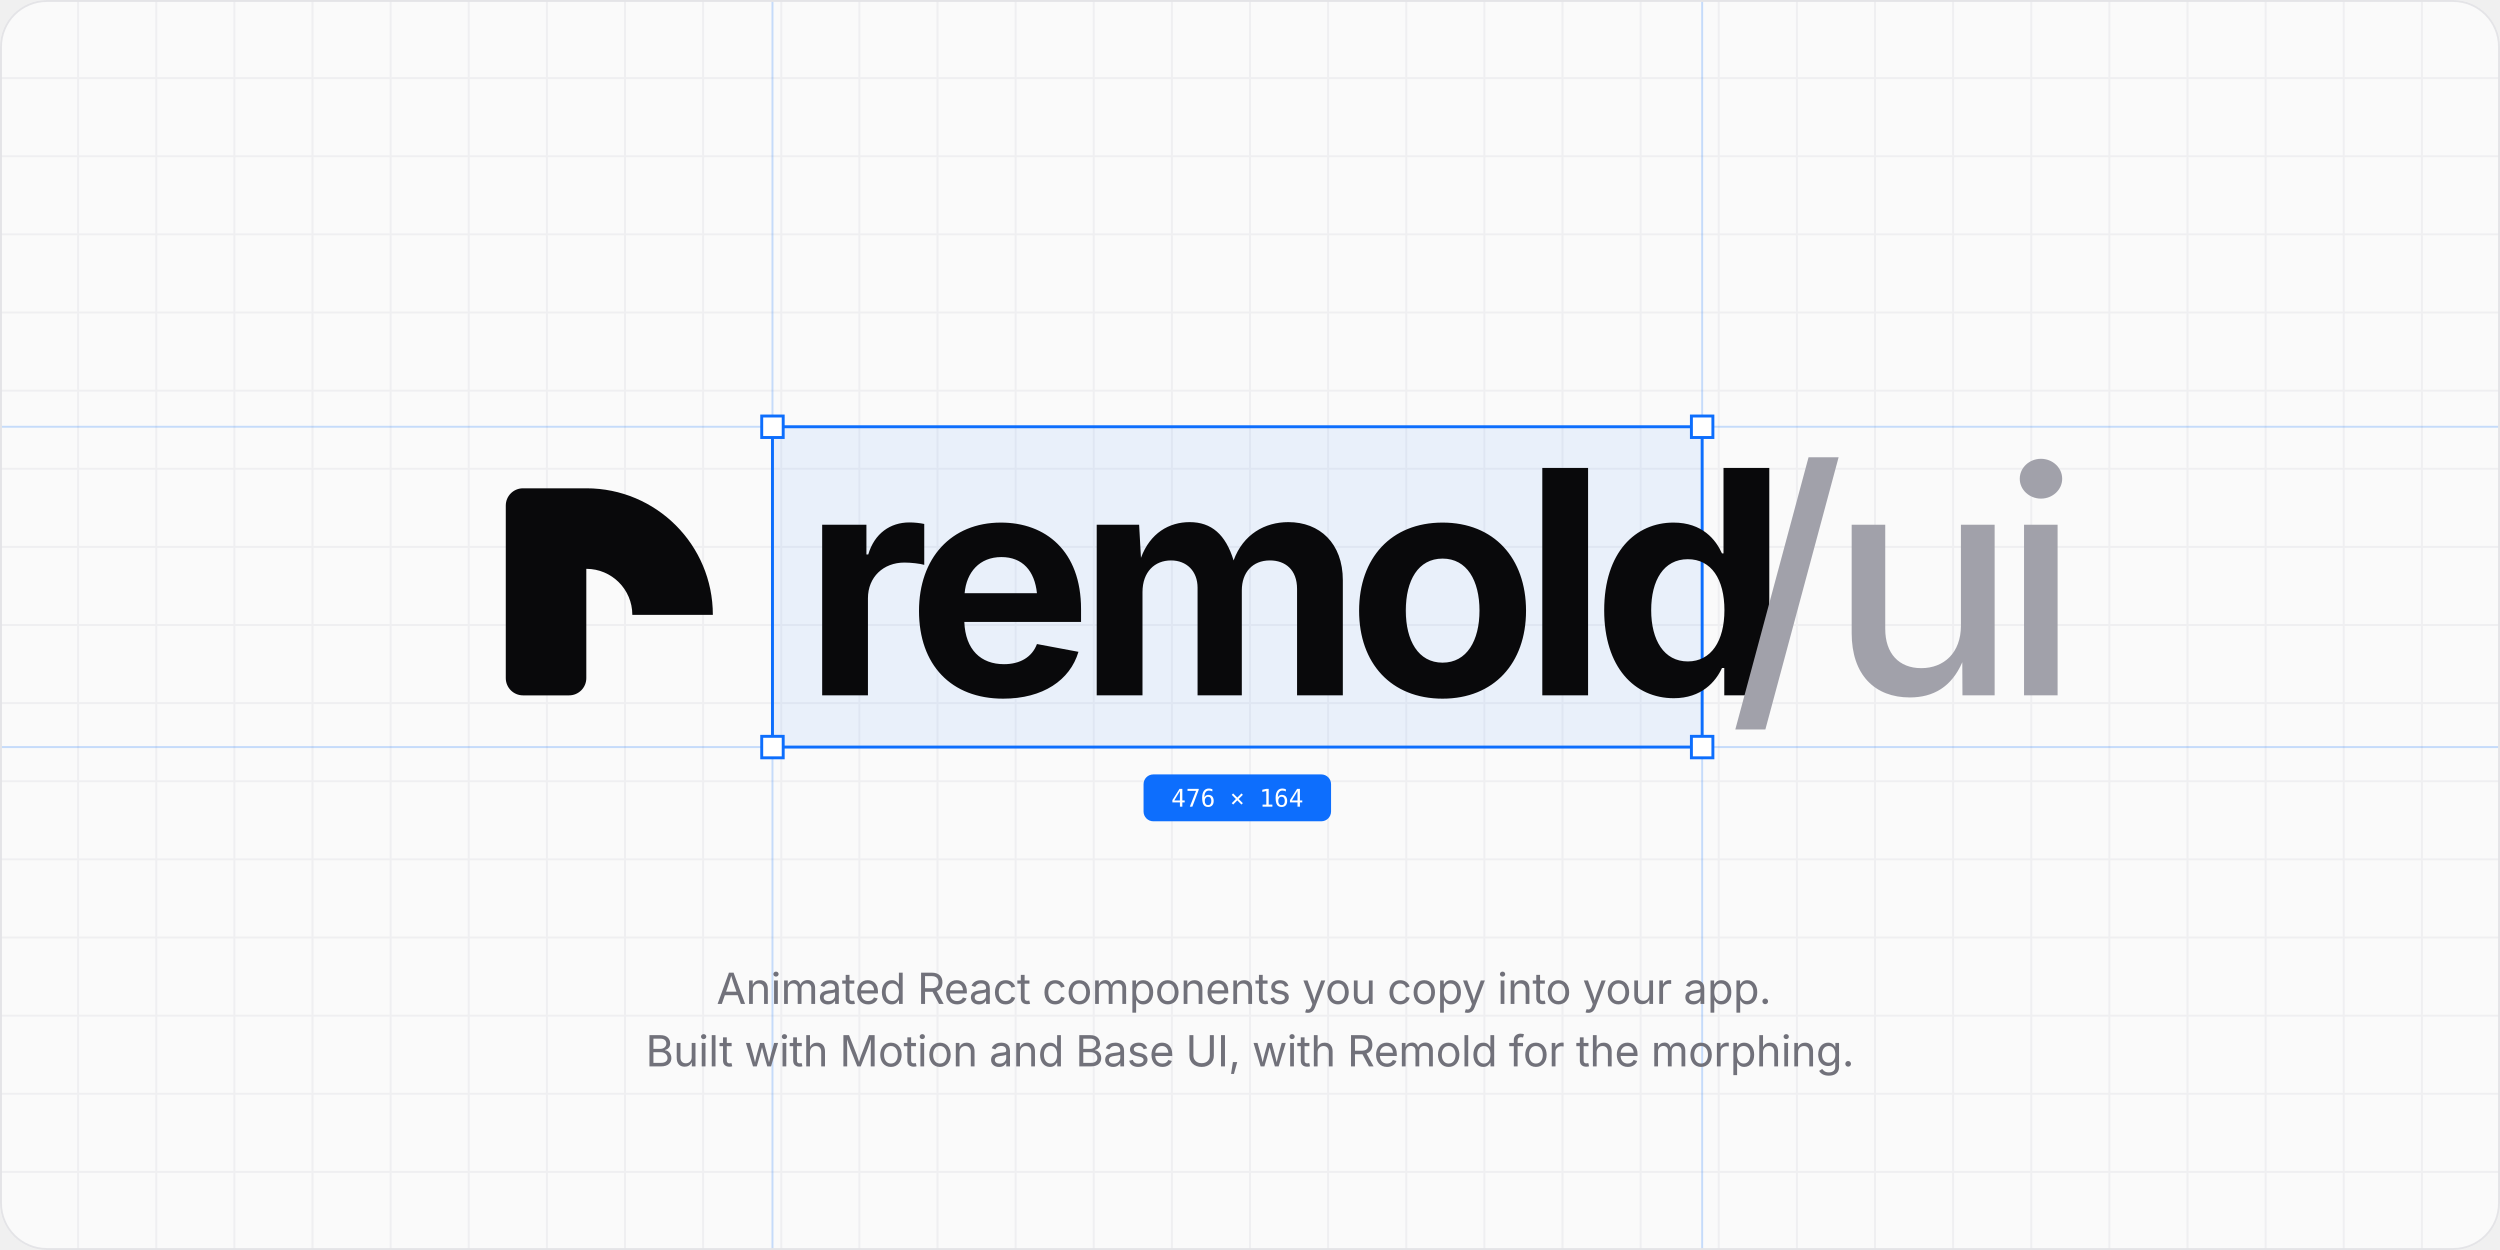
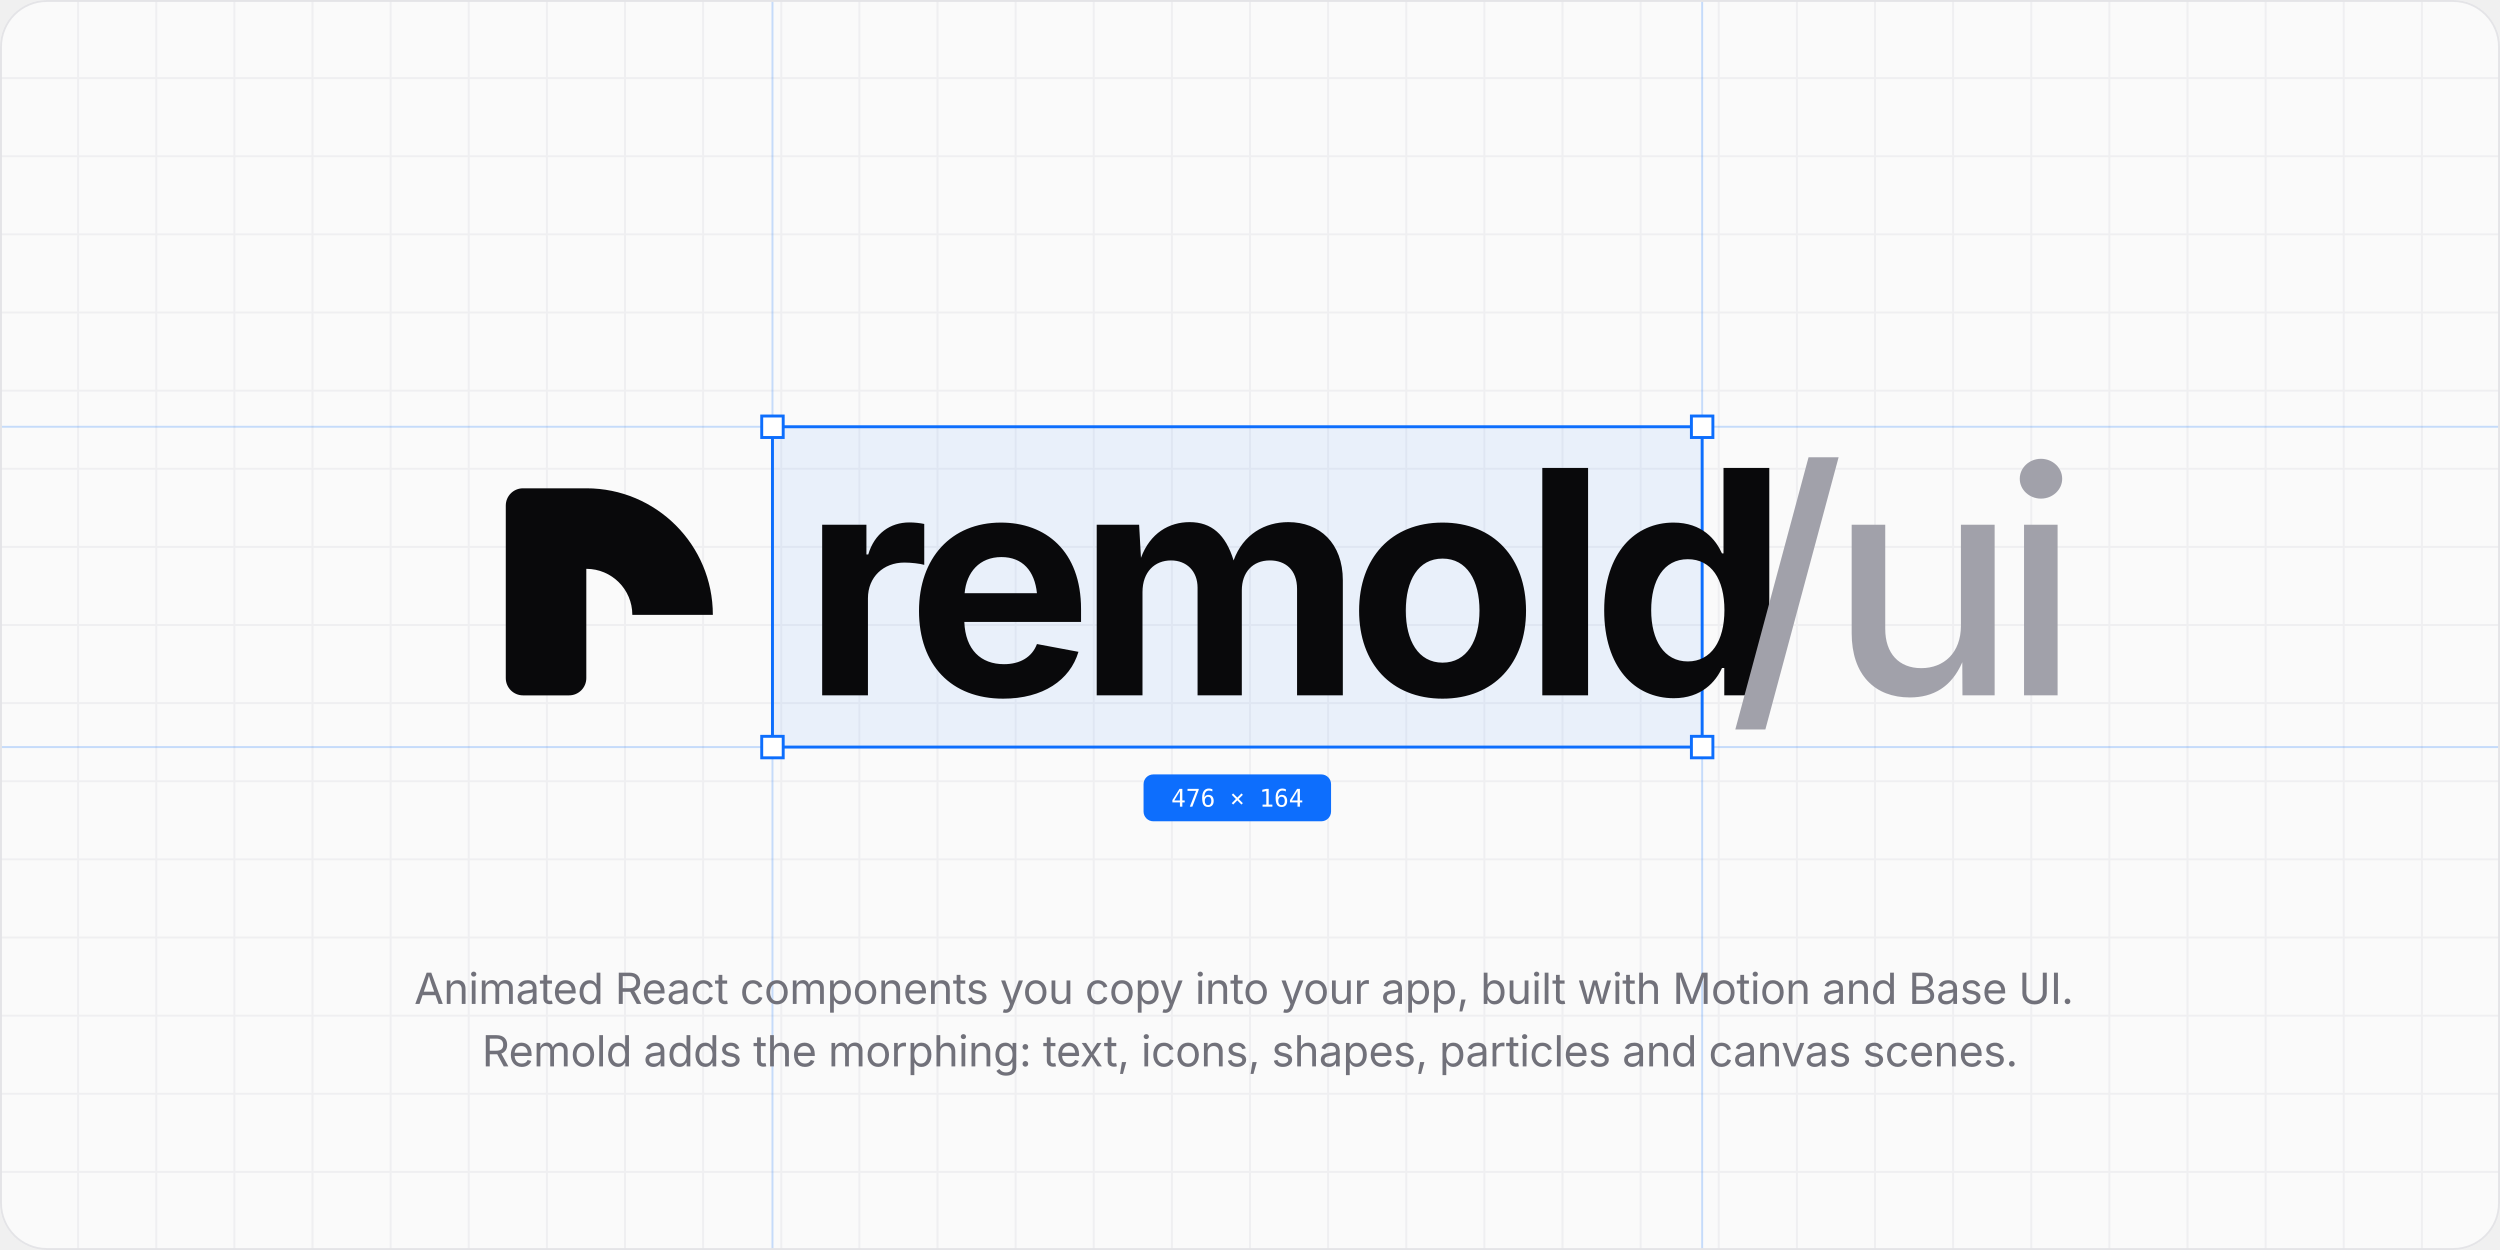
- <svg xmlns="http://www.w3.org/2000/svg" viewBox="0 0 1280 640" width="1280" height="640" role="img" aria-label="remold/ui: animated React components you copy into your app, built with Motion and Base UI, with Remold for the morphing. The word remold sits in a selection box with corner handles, and the logo beside it remolds between a square shoulder and an arc.">
+ <svg xmlns="http://www.w3.org/2000/svg" viewBox="0 0 1280 640" width="1280" height="640" role="img" aria-label="remold/ui: animated React components you copy into your app, built with Motion and Base UI. Remold adds the morphing: text, icons, shapes, particles and canvas scenes. The word remold sits in a selection box with corner handles, and the logo beside it remolds between a square shoulder and an arc.">
  <style>.still{display:none}@media (prefers-reduced-motion:reduce){.moving{display:none}.still{display:inline}}</style>
  <clipPath id="frame">
    <rect width="1280" height="640" rx="24" />
  </clipPath>
  <g clip-path="url(#frame)">
    <rect width="1280" height="640" fill="#fafafa" />
    <path d="M40 0V640M80 0V640M120 0V640M160 0V640M200 0V640M240 0V640M280 0V640M320 0V640M360 0V640M400 0V640M440 0V640M480 0V640M520 0V640M560 0V640M600 0V640M640 0V640M680 0V640M720 0V640M760 0V640M800 0V640M840 0V640M880 0V640M920 0V640M960 0V640M1000 0V640M1040 0V640M1080 0V640M1120 0V640M1160 0V640M1200 0V640M1240 0V640M0 40H1280M0 80H1280M0 120H1280M0 160H1280M0 200H1280M0 240H1280M0 280H1280M0 320H1280M0 360H1280M0 400H1280M0 440H1280M0 480H1280M0 520H1280M0 560H1280M0 600H1280" stroke="#efeff1" stroke-width="1" fill="none" />
    <path d="M0 218.5H1280M0 382.5H1280M395.5 0V640M871.5 0V640" stroke="#0d6efd" stroke-opacity="0.22" stroke-width="1" fill="none" />
  </g>
  <rect x="0.5" y="0.5" width="1279" height="639" rx="23.5" fill="none" stroke="#e4e4e7" />
  <g transform="translate(217.73 208.78) scale(5.89)" fill="#09090b">
    <path class="moving" d="M7 23.5C7 21 7 18.5 7 16C7 13.5 7 11 7 8.5C7 7.67 7.67 7 8.5 7C10.33 7 12.17 7 14 7C17.04 7 19.79 8.23 21.78 10.22C23.77 12.21 25 14.96 25 18C22.67 18 20.33 18 18 18C18 15.79 16.21 14 14 14C14 17.17 14 20.33 14 23.5C14 24.33 13.33 25 12.5 25C11.17 25 9.83 25 8.5 25C7.67 25 7 24.33 7 23.5Z">
      <animate attributeName="d" dur="8s" repeatCount="indefinite" values="M7 23.5C7 21 7 18.5 7 16C7 13.5 7 11 7 8.5C7 7.67 7.67 7 8.5 7C10.33 7 12.17 7 14 7C17.04 7 19.79 8.23 21.78 10.22C23.77 12.21 25 14.96 25 18C22.67 18 20.33 18 18 18C18 15.79 16.21 14 14 14C14 17.17 14 20.33 14 23.5C14 24.33 13.33 25 12.5 25C11.17 25 9.83 25 8.5 25C7.67 25 7 24.33 7 23.5Z;M7 23.5C7 21 7 18.5 7 16C7 13.5 7 11 7 8.5C7 7.67 7.67 7 8.5 7C10.33 7 12.17 7 14 7C17.04 7 19.79 8.23 21.78 10.22C23.77 12.21 25 14.96 25 18C22.67 18 20.33 18 18 18C18 15.79 16.21 14 14 14C14 17.17 14 20.33 14 23.5C14 24.33 13.33 25 12.5 25C11.17 25 9.83 25 8.5 25C7.67 25 7 24.33 7 23.5Z;M7.13 23.63C7.06 21.34 7 19 7 16.64C7 13.93 7 11.21 7 8.5C7 7.67 7.67 7 8.5 7C10.6 7 12.71 7 14.81 7C17.66 7 20.23 8.18 22.05 10.08C23.87 12.17 25 14.95 25 18C22.67 18 20.33 18 18 18C18 15.87 16.36 14.11 14.34 14C14.23 16.9 14.11 19.79 14 22.69C14 23.72 13.39 24.6 12.63 24.87C11.41 24.94 10.13 25 8.84 25C7.97 25 7.24 24.39 7.13 23.63Z;M7.39 23.89C7.17 22.03 7 20 7 17.93C7 14.79 7 11.64 7 8.5C7 7.67 7.67 7 8.5 7C11.15 7 13.8 7 16.44 7C18.91 7 21.13 8.09 22.61 9.78C24.09 12.07 25 14.93 25 18C22.67 18 20.33 18 18 18C18 16.02 16.67 14.34 15.03 14C14.69 16.35 14.34 18.7 14 21.06C14 22.49 13.5 23.8 12.89 24.61C11.9 24.83 10.73 25 9.53 25C8.57 25 7.73 24.5 7.39 23.89Z;M7.67 24.17C7.3 22.8 7 21.12 7 19.37C7 15.75 7 12.12 7 8.5C7 7.67 7.67 7 8.5 7C11.76 7 15.01 7 18.27 7C20.31 7 22.13 7.98 23.23 9.45C24.32 11.97 25 14.9 25 18C22.67 18 20.33 18 18 18C18 16.18 17.01 14.6 15.8 14C15.2 15.74 14.6 17.49 14 19.23C14 21.11 13.63 22.9 13.17 24.33C12.44 24.7 11.4 25 10.3 25C9.24 25 8.27 24.63 7.67 24.17Z;M7.94 24.44C7.42 23.5 7 22.14 7 20.68C7 16.62 7 12.56 7 8.5C7 7.67 7.67 7 8.5 7C12.31 7 16.12 7 19.93 7C21.59 7 23.04 7.88 23.79 9.15C24.54 11.87 25 14.88 25 18C22.67 18 20.33 18 18 18C18 16.34 17.33 14.83 16.5 14C15.66 15.19 14.83 16.38 14 17.57C14 19.86 13.75 22.09 13.44 24.06C12.94 24.58 12.02 25 11 25C9.85 25 8.77 24.75 7.94 24.44Z;M8.15 24.65C7.51 24.06 7 22.97 7 21.75C7 17.33 7 12.92 7 8.5C7 7.67 7.67 7 8.5 7C12.76 7 17.02 7 21.28 7C22.62 7 23.78 7.8 24.25 8.9C24.71 11.79 25 14.86 25 18C22.67 18 20.33 18 18 18C18 16.46 17.58 15.02 17.06 14C16.04 14.74 15.02 15.48 14 16.22C14 18.84 13.84 21.42 13.65 23.85C13.34 24.49 12.51 25 11.56 25C10.35 25 9.17 24.84 8.15 24.65Z;M8.31 24.81C7.59 24.48 7 23.58 7 22.53C7 17.86 7 13.18 7 8.5C7 7.67 7.67 7 8.5 7C13.09 7 17.68 7 22.28 7C23.39 7 24.33 7.74 24.59 8.72C24.84 11.74 25 14.85 25 18C22.67 18 20.33 18 18 18C18 16.55 17.77 15.16 17.48 14C16.32 14.41 15.16 14.82 14 15.22C14 18.09 13.91 20.93 13.81 23.69C13.64 24.41 12.88 25 11.98 25C10.72 25 9.47 24.91 8.31 24.81Z;M8.41 24.91C7.63 24.77 7 23.99 7 23.07C7 18.21 7 13.36 7 8.5C7 7.67 7.67 7 8.5 7C13.32 7 18.14 7 22.96 7C23.91 7 24.7 7.7 24.82 8.6C24.93 11.7 25 14.84 25 18C22.67 18 20.33 18 18 18C18 16.62 17.9 15.26 17.77 14C16.51 14.18 15.26 14.36 14 14.54C14 17.58 13.96 20.6 13.91 23.59C13.84 24.37 13.13 25 12.27 25C10.97 25 9.67 24.96 8.41 24.91Z;M8.48 24.98C7.66 24.95 7 24.25 7 23.4C7 18.44 7 13.47 7 8.5C7 7.67 7.67 7 8.5 7C13.46 7 18.42 7 23.38 7C24.23 7 24.93 7.68 24.96 8.52C24.98 11.67 25 14.83 25 18C22.67 18 20.33 18 18 18C18 16.66 17.98 15.32 17.95 14C16.63 14.04 15.32 14.08 14 14.12C14 17.26 13.99 20.39 13.98 23.52C13.96 24.34 13.28 25 12.45 25C11.12 25 9.8 24.99 8.48 24.98Z;M8.52 25.02C7.68 25.05 7 24.4 7 23.59C7 18.56 7 13.53 7 8.5C7 7.67 7.67 7 8.5 7C13.54 7 18.57 7 23.61 7C24.41 7 25.06 7.67 25.04 8.48C25.01 11.66 25 14.83 25 18C22.67 18 20.33 18 18 18C18 16.68 18.02 15.35 18.05 14C16.7 13.96 15.35 13.93 14 13.89C14 17.08 14.01 20.28 14.02 23.48C14.03 24.32 13.37 25 12.55 25C11.21 25 9.87 25.01 8.52 25.02Z;M8.53 25.03C7.69 25.09 7 24.46 7 23.67C7 18.61 7 13.56 7 8.5C7 7.67 7.67 7 8.5 7C13.57 7 18.64 7 23.71 7C24.49 7 25.12 7.66 25.07 8.46C25.03 11.65 25 14.83 25 18C22.67 18 20.33 18 18 18C18 16.69 18.04 15.36 18.09 14C16.73 13.93 15.36 13.86 14 13.79C14 17.01 14.01 20.23 14.03 23.47C14.06 24.31 13.41 25 12.59 25C11.24 25 9.9 25.01 8.53 25.03Z;M8.54 25.04C7.69 25.1 7 24.47 7 23.68C7 18.62 7 13.56 7 8.5C7 7.67 7.67 7 8.5 7C13.58 7 18.66 7 23.73 7C24.51 7 25.13 7.66 25.08 8.46C25.03 11.65 25 14.83 25 18C22.67 18 20.33 18 18 18C18 16.69 18.04 15.37 18.1 14C16.73 13.92 15.37 13.84 14 13.77C14 16.99 14.02 20.22 14.04 23.46C14.07 24.31 13.41 25 12.6 25C11.25 25 9.9 25.02 8.54 25.04Z;M8.53 25.03C7.69 25.09 7 24.46 7 23.67C7 18.61 7 13.56 7 8.5C7 7.67 7.67 7 8.5 7C13.57 7 18.64 7 23.71 7C24.49 7 25.12 7.66 25.07 8.46C25.03 11.65 25 14.83 25 18C22.67 18 20.33 18 18 18C18 16.69 18.04 15.36 18.09 14C16.73 13.93 15.36 13.86 14 13.79C14 17.01 14.01 20.23 14.03 23.47C14.06 24.31 13.41 25 12.59 25C11.24 25 9.9 25.01 8.53 25.03Z;M8.53 25.03C7.68 25.07 7 24.43 7 23.64C7 18.59 7 13.55 7 8.5C7 7.67 7.67 7 8.5 7C13.56 7 18.61 7 23.67 7C24.46 7 25.09 7.66 25.06 8.47C25.02 11.66 25 14.83 25 18C22.67 18 20.33 18 18 18C18 16.68 18.03 15.36 18.07 14C16.71 13.94 15.36 13.89 14 13.83C14 17.04 14.01 20.25 14.03 23.47C14.05 24.32 13.39 25 12.57 25C11.23 25 9.88 25.01 8.53 25.03Z;M8.52 25.02C7.68 25.05 7 24.41 7 23.6C7 18.57 7 13.53 7 8.5C7 7.67 7.67 7 8.5 7C13.54 7 18.58 7 23.63 7C24.43 7 25.07 7.66 25.04 8.48C25.02 11.66 25 14.83 25 18C22.67 18 20.33 18 18 18C18 16.68 18.02 15.35 18.05 14C16.7 13.96 15.35 13.92 14 13.87C14 17.07 14.01 20.27 14.02 23.48C14.04 24.32 13.37 25 12.55 25C11.21 25 9.87 25.01 8.52 25.02Z;M8.51 25.01C7.68 25.04 7 24.38 7 23.57C7 18.55 7 13.52 7 8.5C7 7.67 7.67 7 8.5 7C13.53 7 18.56 7 23.59 7C24.39 7 25.05 7.67 25.03 8.48C25.01 11.66 25 14.83 25 18C22.67 18 20.33 18 18 18C18 16.67 18.02 15.35 18.04 14C16.69 13.97 15.35 13.94 14 13.91C14 17.1 14.01 20.29 14.01 23.49C14.03 24.32 13.36 25 12.54 25C11.2 25 9.86 25.01 8.51 25.01Z;M8.51 25.01C7.68 25.02 7 24.36 7 23.54C7 18.53 7 13.51 7 8.5C7 7.67 7.67 7 8.5 7C13.52 7 18.54 7 23.55 7C24.37 7 25.03 7.67 25.02 8.49C25.01 11.66 25 14.83 25 18C22.67 18 20.33 18 18 18C18 16.67 18.01 15.34 18.02 14C16.68 13.98 15.34 13.96 14 13.95C14 17.13 14 20.31 14.01 23.49C14.02 24.32 13.35 25 12.52 25C11.19 25 9.85 25 8.51 25.01Z;M8.5 25C7.67 25.01 7 24.35 7 23.52C7 18.52 7 13.51 7 8.5C7 7.67 7.67 7 8.5 7C13.51 7 18.52 7 23.53 7C24.35 7 25.02 7.67 25.01 8.49C25 11.66 25 14.83 25 18C22.67 18 20.33 18 18 18C18 16.67 18.01 15.34 18.01 14C16.67 13.99 15.34 13.98 14 13.97C14 17.14 14 20.32 14 23.5C14.01 24.33 13.34 25 12.51 25C11.18 25 9.84 25 8.5 25Z;M8.5 25C7.67 25.01 7 24.34 7 23.51C7 18.51 7 13.5 7 8.5C7 7.67 7.67 7 8.5 7C13.5 7 18.51 7 23.51 7C24.34 7 25.01 7.67 25 8.5C25 11.67 25 14.83 25 18C22.67 18 20.33 18 18 18C18 16.67 18 15.34 18.01 14C16.67 14 15.34 13.99 14 13.99C14 17.16 14 20.33 14 23.5C14 24.33 13.33 25 12.51 25C11.17 25 9.84 25 8.5 25Z;M8.5 25C7.67 25 7 24.33 7 23.5C7 18.5 7 13.5 7 8.5C7 7.67 7.67 7 8.5 7C13.5 7 18.5 7 23.5 7C24.33 7 25 7.67 25 8.5C25 11.67 25 14.83 25 18C22.67 18 20.33 18 18 18C18 16.67 18 15.33 18 14C16.67 14 15.33 14 14 14C14 17.17 14 20.33 14 23.5C14 24.33 13.33 25 12.5 25C11.17 25 9.83 25 8.5 25Z;M8.5 25C7.67 25 7 24.33 7 23.5C7 18.5 7 13.5 7 8.5C7 7.67 7.67 7 8.5 7C13.5 7 18.5 7 23.5 7C24.33 7 25 7.67 25 8.5C25 11.67 25 14.83 25 18C22.67 18 20.33 18 18 18C18 16.67 18 15.33 18 14C16.67 14 15.33 14 14 14C14 17.17 14 20.33 14 23.5C14 24.33 13.33 25 12.5 25C11.17 25 9.83 25 8.5 25Z;M8.37 24.87C7.61 24.66 7 23.83 7 22.86C7 18.07 7 13.29 7 8.5C7 7.67 7.67 7 8.5 7C13.23 7 17.96 7 22.69 7C23.71 7 24.56 7.72 24.73 8.65C24.9 11.71 25 14.84 25 18C22.67 18 20.33 18 18 18C18 16.59 17.85 15.22 17.66 14C16.44 14.27 15.22 14.54 14 14.81C14 17.78 13.94 20.73 13.87 23.63C13.76 24.39 13.03 25 12.16 25C10.87 25 9.59 24.94 8.37 24.87Z;M8.11 24.61C7.5 23.97 7 22.83 7 21.57C7 17.21 7 12.86 7 8.5C7 7.67 7.67 7 8.5 7C12.69 7 16.87 7 21.06 7C22.45 7 23.66 7.82 24.17 8.94C24.68 11.81 25 14.87 25 18C22.67 18 20.33 18 18 18C18 16.44 17.54 14.99 16.97 14C15.98 14.81 14.99 15.63 14 16.44C14 19.01 13.83 21.53 13.61 23.89C13.27 24.5 12.43 25 11.47 25C10.27 25 9.1 24.83 8.11 24.61Z;M7.83 24.33C7.37 23.2 7 21.71 7 20.13C7 16.25 7 12.38 7 8.5C7 7.67 7.67 7 8.5 7C12.08 7 15.65 7 19.23 7C21.05 7 22.66 7.92 23.55 9.27C24.45 11.91 25 14.89 25 18C22.67 18 20.33 18 18 18C18 16.27 17.2 14.73 16.2 14C15.47 15.42 14.73 16.85 14 18.27C14 20.38 13.7 22.43 13.33 24.17C12.73 24.63 11.76 25 10.7 25C9.6 25 8.56 24.7 7.83 24.33Z;M7.56 24.06C7.25 22.5 7 20.69 7 18.82C7 15.38 7 11.94 7 8.5C7 7.67 7.67 7 8.5 7C11.52 7 14.55 7 17.57 7C19.78 7 21.75 8.02 22.99 9.57C24.23 12.01 25 14.91 25 18C22.67 18 20.33 18 18 18C18 16.12 16.88 14.5 15.5 14C15 15.98 14.5 17.95 14 19.93C14 21.64 13.58 23.25 13.06 24.44C12.23 24.75 11.15 25 10 25C8.98 25 8.06 24.58 7.56 24.06Z;M7.35 23.85C7.16 21.94 7 19.86 7 17.75C7 14.67 7 11.58 7 8.5C7 7.67 7.67 7 8.5 7C11.07 7 13.65 7 16.22 7C18.74 7 21.01 8.1 22.53 9.82C24.06 12.08 25 14.93 25 18C22.67 18 20.33 18 18 18C18 16 16.63 14.31 14.94 14C14.62 16.43 14.31 18.85 14 21.28C14 22.65 13.49 23.91 12.85 24.65C11.83 24.84 10.65 25 9.44 25C8.49 25 7.66 24.49 7.35 23.85Z;M7.19 23.69C7.09 21.52 7 19.25 7 16.97C7 14.14 7 11.32 7 8.5C7 7.67 7.67 7 8.5 7C10.74 7 12.98 7 15.22 7C17.98 7 20.46 8.16 22.19 10C23.93 12.14 25 14.95 25 18C22.67 18 20.33 18 18 18C18 15.9 16.44 14.17 14.52 14C14.34 16.76 14.17 19.52 14 22.28C14 23.41 13.41 24.4 12.69 24.81C11.53 24.91 10.28 25 9.02 25C8.12 25 7.36 24.41 7.19 23.69Z;M7.09 23.59C7.04 21.23 7 18.83 7 16.43C7 13.79 7 11.14 7 8.5C7 7.67 7.67 7 8.5 7C10.51 7 12.53 7 14.54 7C17.46 7 20.09 8.2 21.96 10.12C23.84 12.18 25 14.96 25 18C22.67 18 20.33 18 18 18C18 15.84 16.31 14.08 14.23 14C14.15 16.99 14.08 19.97 14 22.96C14 23.92 13.37 24.73 12.59 24.91C11.33 24.96 10.03 25 8.73 25C7.87 25 7.16 24.37 7.09 23.59Z;M7.02 23.52C7.01 21.05 7 18.58 7 16.1C7 13.56 7 11.03 7 8.5C7 7.67 7.67 7 8.5 7C10.37 7 12.25 7 14.12 7C17.13 7 19.85 8.22 21.82 10.2C23.78 12.21 25 14.96 25 18C22.67 18 20.33 18 18 18C18 15.8 16.23 14.02 14.05 14C14.03 17.13 14.02 20.25 14 23.38C14 24.24 13.34 24.94 12.52 24.98C11.2 24.99 9.88 25 8.55 25C7.72 25 7.04 24.34 7.02 23.52Z;M6.98 23.48C6.99 20.95 7 18.43 7 15.91C7 13.44 7 10.97 7 8.5C7 7.67 7.67 7 8.5 7C10.3 7 12.09 7 13.89 7C16.95 7 19.73 8.24 21.74 10.24C23.75 12.22 25 14.96 25 18C22.67 18 20.33 18 18 18C18 15.78 16.19 13.98 13.95 14C13.97 17.2 13.98 20.41 14 23.61C14 24.41 13.32 25.05 12.48 25.02C11.13 25.01 9.79 25 8.45 25C7.63 25 6.97 24.32 6.98 23.48Z;M6.97 23.47C6.99 20.91 7 18.37 7 15.83C7 13.39 7 10.94 7 8.5C7 7.67 7.67 7 8.5 7C10.26 7 12.03 7 13.79 7C16.88 7 19.67 8.24 21.71 10.26C23.74 12.22 25 14.97 25 18C22.67 18 20.33 18 18 18C18 15.77 16.17 13.97 13.91 14C13.94 17.24 13.97 20.47 14 23.71C14 24.49 13.31 25.1 12.47 25.03C11.1 25.01 9.76 25 8.41 25C7.59 25 6.94 24.31 6.97 23.47Z;M6.96 23.46C6.98 20.9 7 18.36 7 15.82C7 13.38 7 10.94 7 8.5C7 7.67 7.67 7 8.5 7C10.26 7 12.01 7 13.77 7C16.86 7 19.66 8.24 21.7 10.26C23.74 12.23 25 14.97 25 18C22.67 18 20.33 18 18 18C18 15.77 16.17 13.97 13.9 14C13.93 17.24 13.97 20.49 14 23.73C14 24.5 13.31 25.11 12.46 25.04C11.1 25.02 9.75 25 8.4 25C7.59 25 6.93 24.31 6.96 23.46Z;M6.97 23.47C6.99 20.91 7 18.37 7 15.83C7 13.39 7 10.94 7 8.5C7 7.67 7.67 7 8.5 7C10.26 7 12.03 7 13.79 7C16.87 7 19.67 8.24 21.71 10.26C23.74 12.22 25 14.97 25 18C22.67 18 20.33 18 18 18C18 15.77 16.17 13.97 13.91 14C13.94 17.24 13.97 20.47 14 23.71C14 24.49 13.31 25.1 12.47 25.03C11.1 25.01 9.76 25 8.41 25C7.59 25 6.94 24.31 6.97 23.47Z;M6.97 23.47C6.99 20.93 7 18.39 7 15.86C7 13.41 7 10.95 7 8.5C7 7.67 7.67 7 8.5 7C10.28 7 12.05 7 13.83 7C16.91 7 19.69 8.24 21.72 10.25C23.75 12.22 25 14.96 25 18C22.67 18 20.33 18 18 18C18 15.78 16.18 13.98 13.93 14C13.95 17.22 13.98 20.45 14 23.67C14 24.46 13.32 25.08 12.47 25.03C11.12 25.01 9.77 25 8.43 25C7.61 25 6.95 24.32 6.97 23.47Z;M6.98 23.48C6.99 20.95 7 18.42 7 15.9C7 13.43 7 10.97 7 8.5C7 7.67 7.67 7 8.5 7C10.29 7 12.08 7 13.87 7C16.94 7 19.72 8.24 21.74 10.24C23.75 12.22 25 14.96 25 18C22.67 18 20.33 18 18 18C18 15.78 16.19 13.98 13.95 14C13.96 17.21 13.98 20.42 14 23.63C14 24.42 13.32 25.06 12.48 25.02C11.13 25.01 9.79 25 8.45 25C7.63 25 6.96 24.32 6.98 23.48Z;M6.99 23.49C6.99 20.96 7 18.45 7 15.93C7 13.45 7 10.98 7 8.5C7 7.67 7.67 7 8.5 7C10.3 7 12.11 7 13.91 7C16.97 7 19.74 8.24 21.75 10.24C23.76 12.22 25 14.96 25 18C22.67 18 20.33 18 18 18C18 15.78 16.19 13.99 13.96 14C13.98 17.2 13.99 20.39 14 23.59C14 24.39 13.32 25.04 12.49 25.01C11.14 25.01 9.8 25 8.46 25C7.64 25 6.97 24.32 6.99 23.49Z;M6.99 23.49C7 20.98 7 18.47 7 15.96C7 13.47 7 10.99 7 8.5C7 7.67 7.67 7 8.5 7C10.32 7 12.13 7 13.95 7C17 7 19.76 8.23 21.76 10.23C23.76 12.22 25 14.96 25 18C22.67 18 20.33 18 18 18C18 15.79 16.2 13.99 13.98 14C13.99 17.18 13.99 20.37 14 23.55C14 24.37 13.32 25.03 12.49 25.01C11.15 25 9.81 25 8.48 25C7.65 25 6.98 24.32 6.99 23.49Z;M7 23.5C7 20.99 7 18.48 7 15.98C7 13.48 7 10.99 7 8.5C7 7.67 7.67 7 8.5 7C10.32 7 12.15 7 13.97 7C17.02 7 19.77 8.23 21.77 10.23C23.77 12.21 25 14.96 25 18C22.67 18 20.33 18 18 18C18 15.79 16.2 14 13.99 14C13.99 17.18 14 20.35 14 23.53C14 24.35 13.33 25.01 12.5 25C11.16 25 9.82 25 8.49 25C7.66 25 6.99 24.33 7 23.5Z;M7 23.5C7 20.99 7 18.49 7 15.99C7 13.49 7 11 7 8.5C7 7.67 7.67 7 8.5 7C10.33 7 12.16 7 13.99 7C17.03 7 19.78 8.23 21.77 10.22C23.77 12.21 25 14.96 25 18C22.67 18 20.33 18 18 18C18 15.79 16.21 14 13.99 14C14 17.17 14 20.34 14 23.51C14 24.34 13.33 25.01 12.5 25C11.16 25 9.83 25 8.49 25C7.67 25 7 24.33 7 23.5Z;M7 23.5C7 21 7 18.5 7 16C7 13.5 7 11 7 8.5C7 7.67 7.67 7 8.5 7C10.33 7 12.17 7 14 7C17.04 7 19.79 8.23 21.78 10.22C23.77 12.21 25 14.96 25 18C22.67 18 20.33 18 18 18C18 15.79 16.21 14 14 14C14 17.17 14 20.33 14 23.5C14 24.33 13.33 25 12.5 25C11.17 25 9.83 25 8.5 25C7.67 25 7 24.33 7 23.5Z;M7 23.5C7 21 7 18.5 7 16C7 13.5 7 11 7 8.5C7 7.67 7.67 7 8.5 7C10.33 7 12.17 7 14 7C17.04 7 19.79 8.23 21.78 10.22C23.77 12.21 25 14.96 25 18C22.67 18 20.33 18 18 18C18 15.79 16.21 14 14 14C14 17.17 14 20.33 14 23.5C14 24.33 13.33 25 12.5 25C11.17 25 9.83 25 8.5 25C7.67 25 7 24.33 7 23.5Z" keyTimes="0;0.45;0.455;0.46;0.466;0.471;0.476;0.481;0.486;0.492;0.497;0.502;0.507;0.512;0.518;0.523;0.528;0.533;0.538;0.544;0.549;0.75;0.755;0.76;0.766;0.771;0.776;0.781;0.786;0.792;0.797;0.802;0.807;0.812;0.818;0.823;0.828;0.833;0.839;0.844;0.849;1" />
    </path>
    <path class="still" d="M7 23.5C7 21 7 18.5 7 16C7 13.5 7 11 7 8.5C7 7.67 7.67 7 8.5 7C10.33 7 12.17 7 14 7C17.04 7 19.79 8.23 21.78 10.22C23.77 12.21 25 14.96 25 18C22.67 18 20.33 18 18 18C18 15.79 16.21 14 14 14C14 17.17 14 20.33 14 23.5C14 24.33 13.33 25 12.5 25C11.17 25 9.83 25 8.5 25C7.67 25 7 24.33 7 23.5Z" />
  </g>
  <rect x="395.5" y="218.5" width="476" height="164" fill="#0d6efd" fill-opacity="0.07" stroke="#0d6efd" stroke-width="1.5" />
  <g font-family="-apple-system, BlinkMacSystemFont, 'SF Pro Display', 'Segoe UI', Inter, Helvetica, Arial, sans-serif" font-size="160" letter-spacing="-8">
    <text x="410.95" y="356" font-weight="650" fill="#09090b" textLength="452.4" lengthAdjust="spacing">remold</text>
    <text x="885.35" y="356" font-weight="500" fill="#a1a1aa" textLength="143.7" lengthAdjust="spacing">/ui</text>
  </g>
  <rect x="390" y="213" width="11" height="11" fill="#ffffff" stroke="#0d6efd" stroke-width="1.5" />
  <rect x="866" y="213" width="11" height="11" fill="#ffffff" stroke="#0d6efd" stroke-width="1.5" />
  <rect x="390" y="377" width="11" height="11" fill="#ffffff" stroke="#0d6efd" stroke-width="1.5" />
  <rect x="866" y="377" width="11" height="11" fill="#ffffff" stroke="#0d6efd" stroke-width="1.5" />
  <rect x="585.5" y="396.5" width="96" height="24" rx="5" fill="#0d6efd" />
  <text x="633.5" y="413" text-anchor="middle" font-family="ui-monospace, 'SF Mono', SFMono-Regular, Menlo, Consolas, monospace" font-size="12.5" font-weight="500" fill="#ffffff">476 × 164</text>
  <text text-anchor="middle" font-family="-apple-system, BlinkMacSystemFont, 'SF Pro Display', 'Segoe UI', Inter, Helvetica, Arial, sans-serif" font-size="22" letter-spacing="-0.2" fill="#71717a">
-     <tspan x="640" y="514">Animated React components you copy into your app.</tspan>
-     <tspan x="640" y="546">Built with Motion and Base UI, with Remold for the morphing.</tspan>
+     <tspan x="640" y="514">Animated React components you copy into your app, built with Motion and Base UI.</tspan>
+     <tspan x="640" y="546">Remold adds the morphing: text, icons, shapes, particles and canvas scenes.</tspan>
  </text>
</svg>
